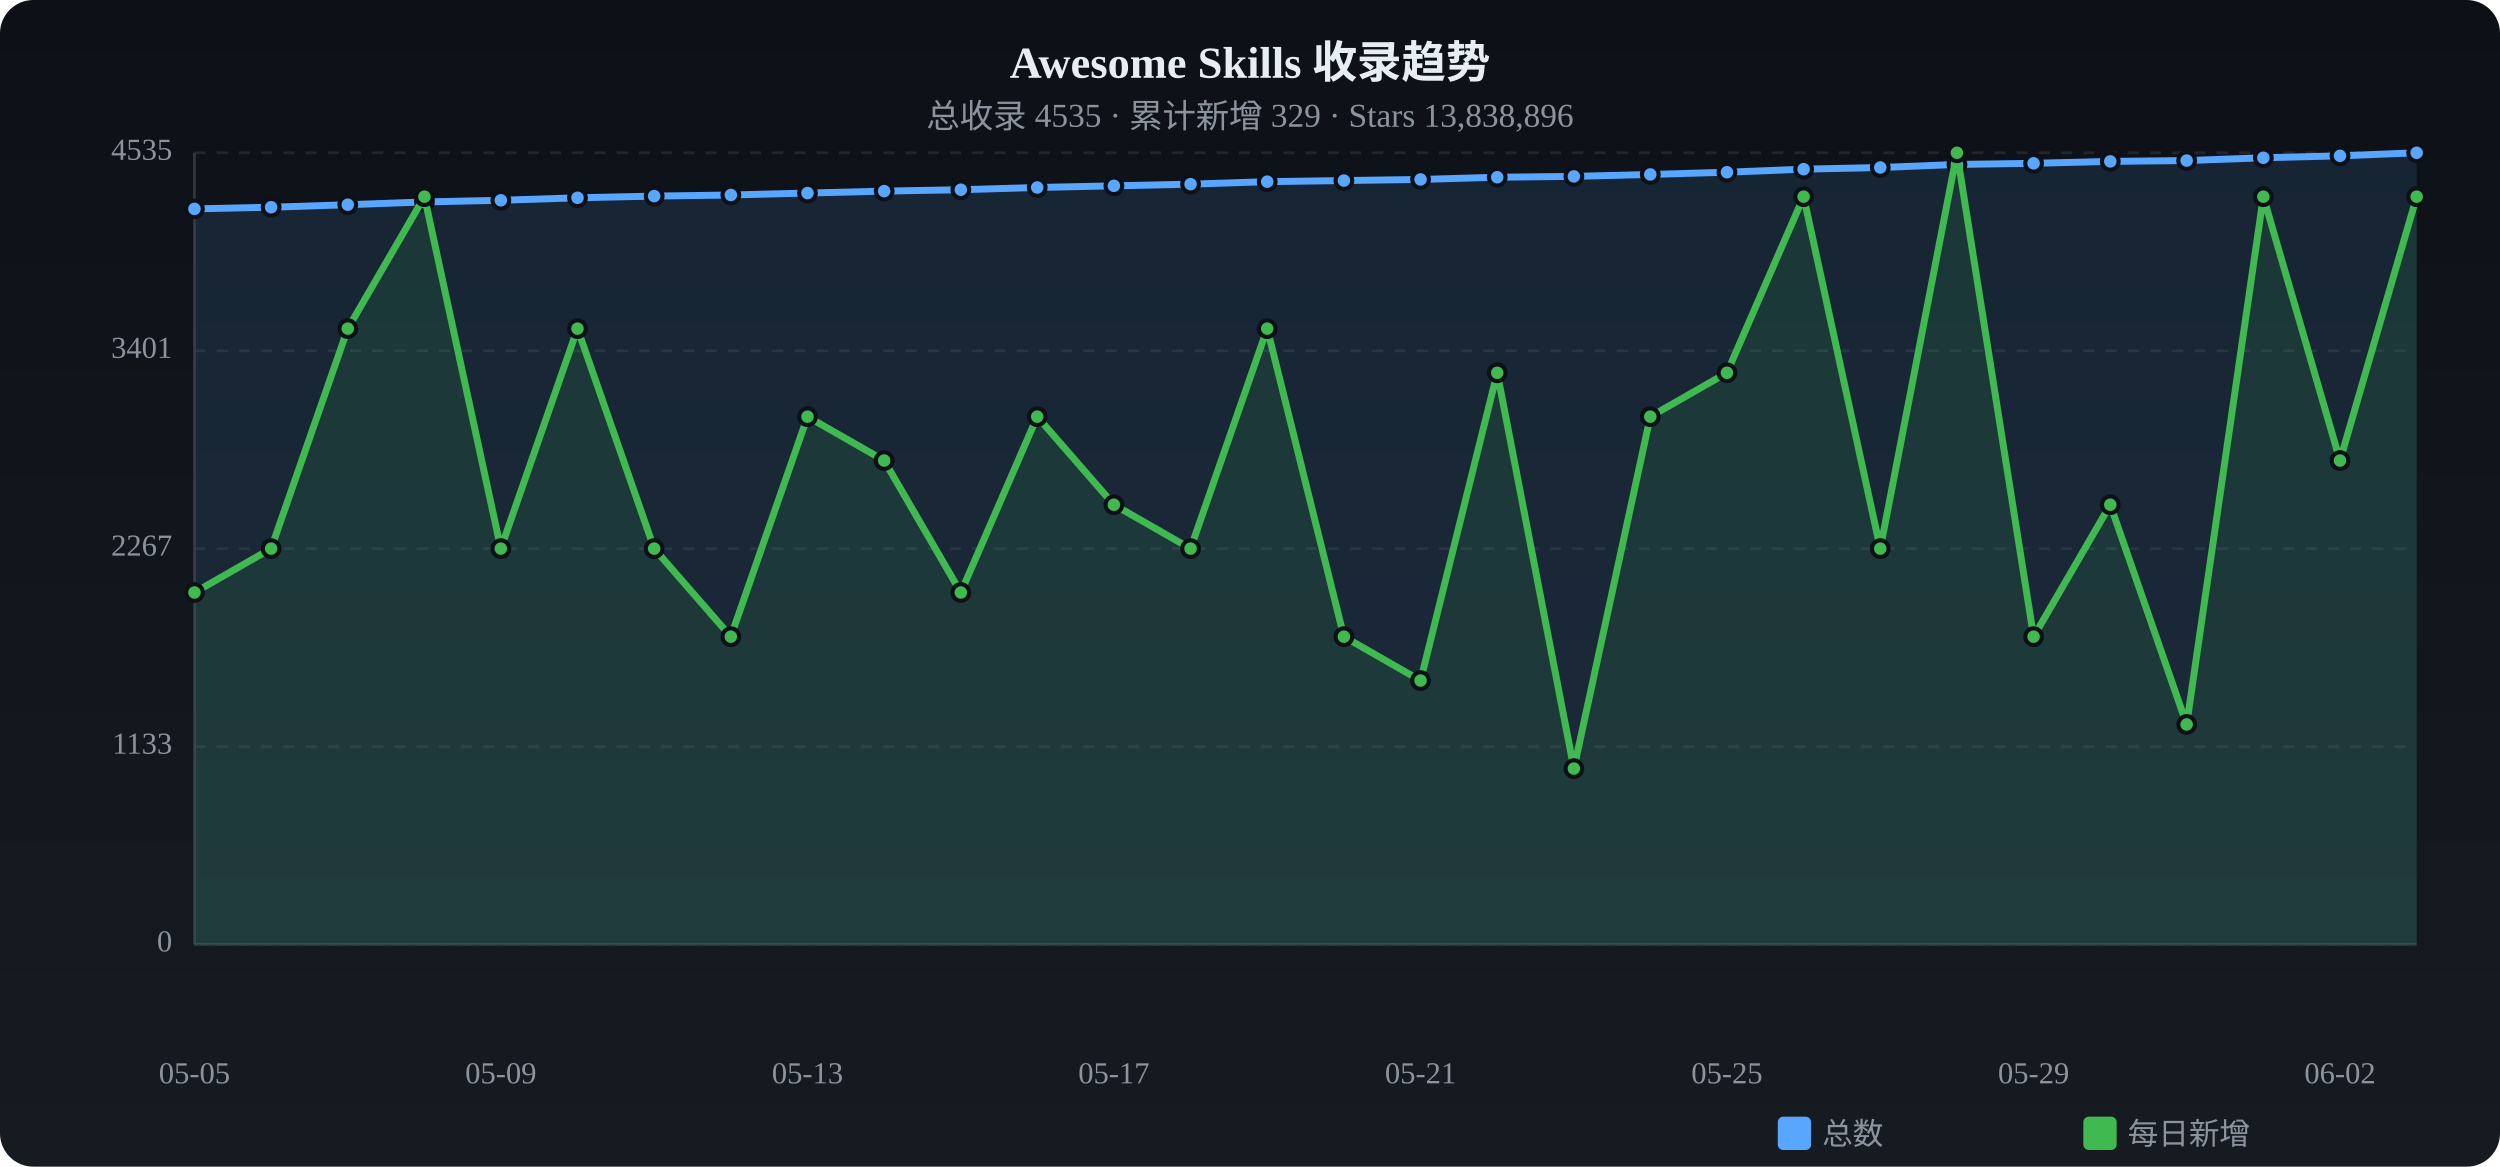
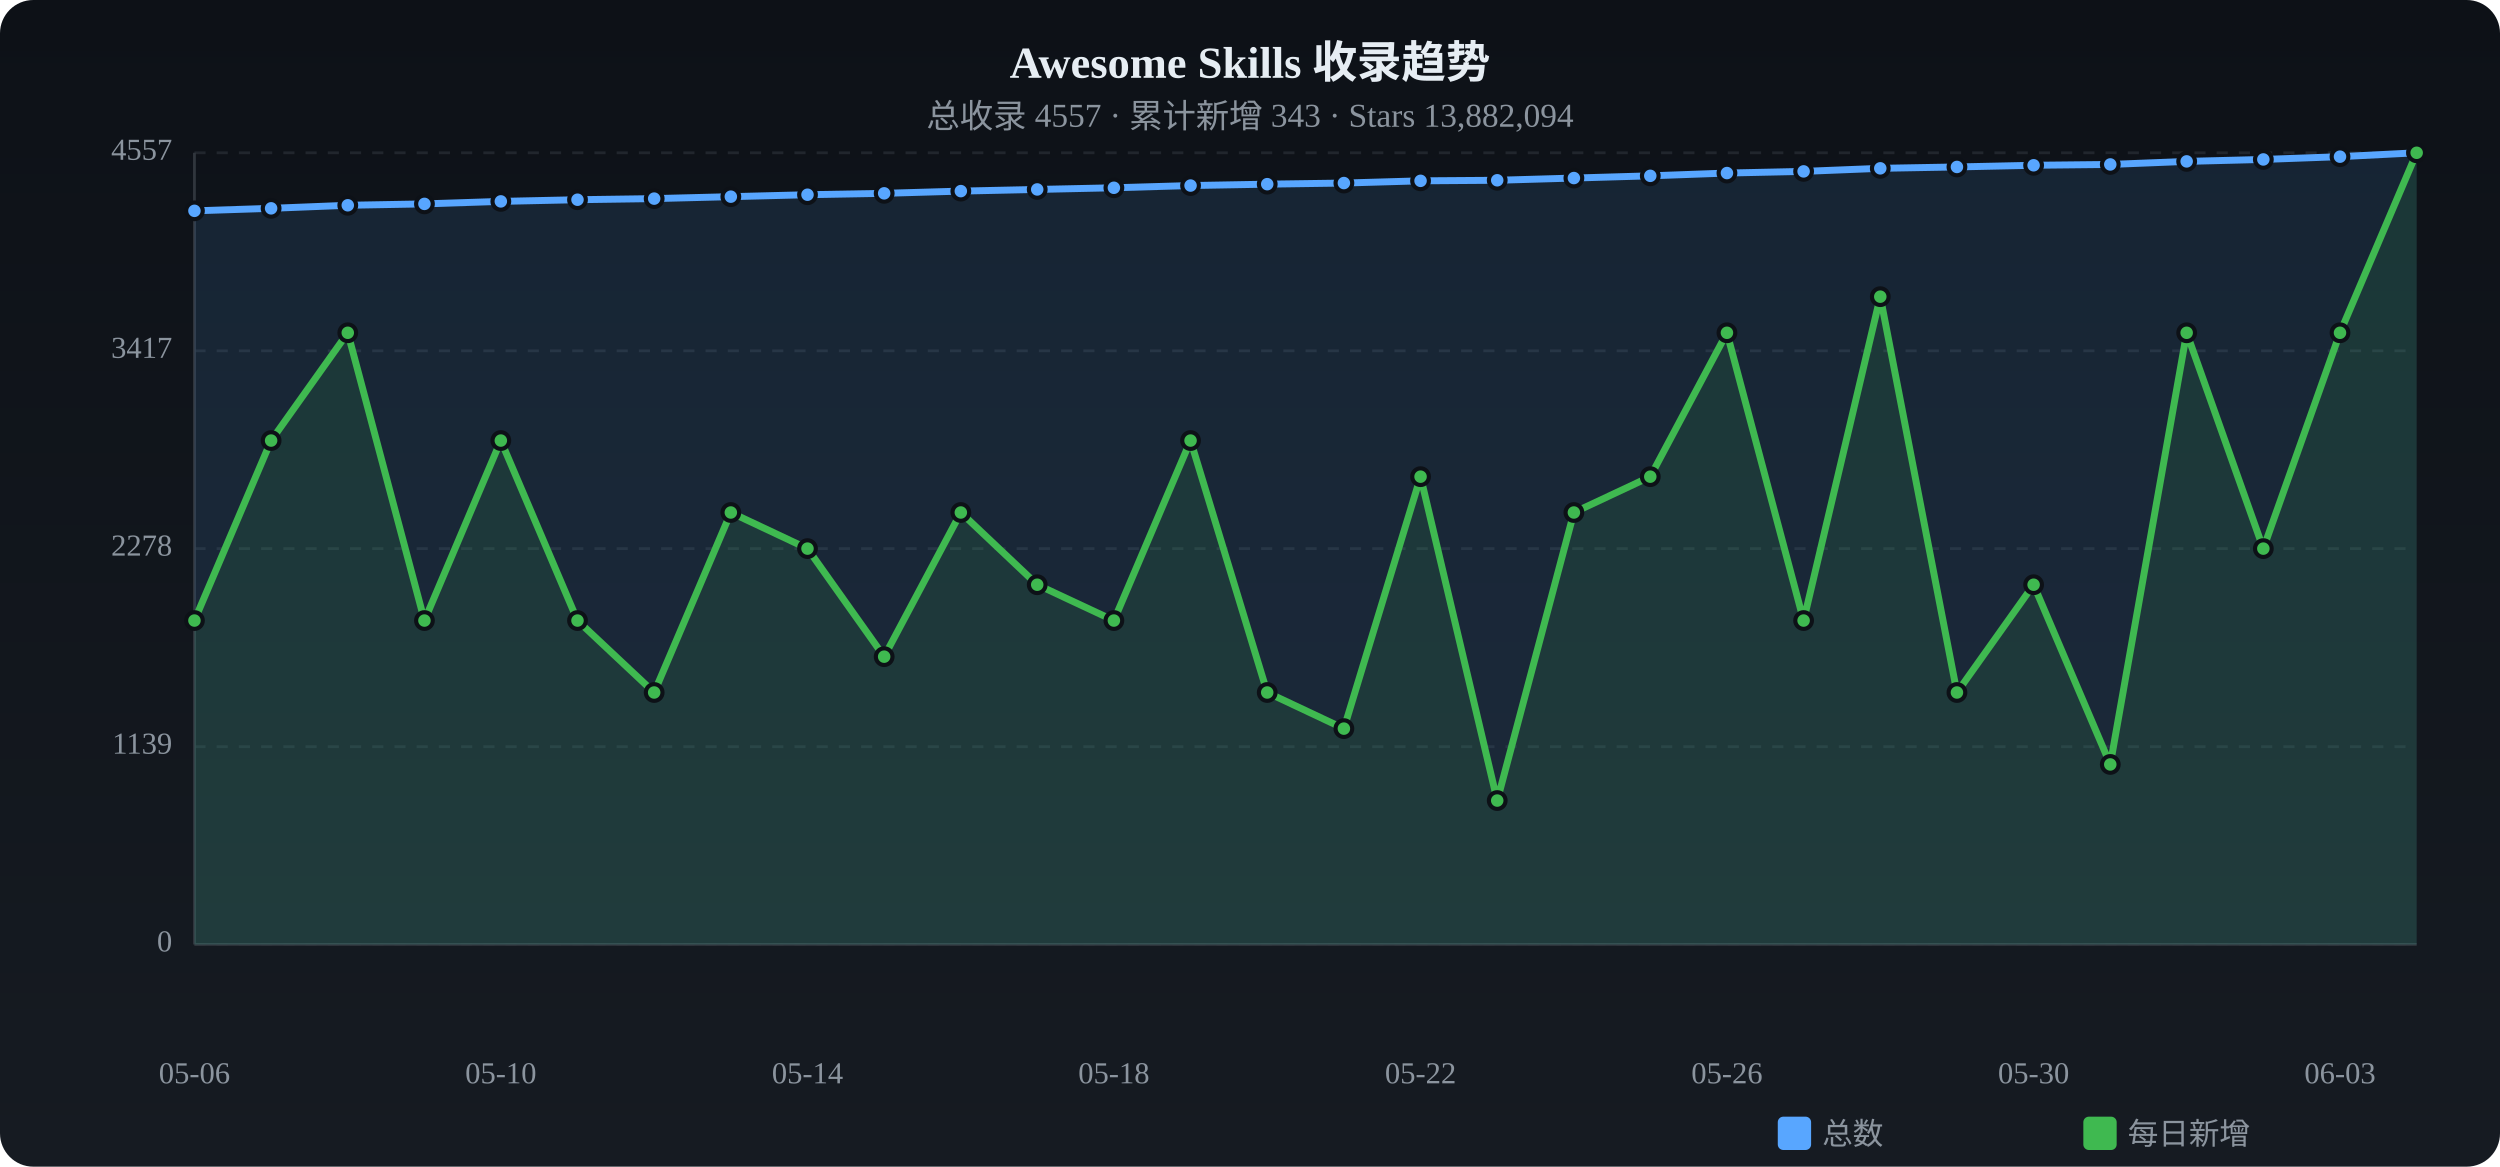
<svg xmlns="http://www.w3.org/2000/svg" viewBox="0 0 900 420" width="900" height="420">
  <defs>
    <linearGradient id="tbg" x1="0%" y1="0%" x2="0%" y2="100%">
      <stop offset="0%" stop-color="#0d1117" />
      <stop offset="100%" stop-color="#161b22" />
    </linearGradient>
  </defs>
  <rect width="900" height="420" rx="12" fill="url(#tbg)" />
  <text x="450.0" y="28" text-anchor="middle" fill="#e6edf3" font-size="16" font-weight="bold">Awesome Skills 收录趋势</text>
-   <text x="450.0" y="46" text-anchor="middle" fill="#8b949e" font-size="12">总收录 4535 · 累计新增 329 · Stars 13,838,896</text>
+   <text x="450.0" y="46" text-anchor="middle" fill="#8b949e" font-size="12">总收录 4557 · 累计新增 343 · Stars 13,882,094</text>
  <text x="62" y="340.0" text-anchor="end" fill="#8b949e" font-size="11" dominant-baseline="middle">0</text>
  <line x1="70" y1="340.0" x2="870" y2="340.0" stroke="#21262d" stroke-dasharray="4 4" />
-   <text x="62" y="268.8" text-anchor="end" fill="#8b949e" font-size="11" dominant-baseline="middle">1133</text>
+   <text x="62" y="268.8" text-anchor="end" fill="#8b949e" font-size="11" dominant-baseline="middle">1139</text>
  <line x1="70" y1="268.8" x2="870" y2="268.8" stroke="#21262d" stroke-dasharray="4 4" />
-   <text x="62" y="197.5" text-anchor="end" fill="#8b949e" font-size="11" dominant-baseline="middle">2267</text>
+   <text x="62" y="197.5" text-anchor="end" fill="#8b949e" font-size="11" dominant-baseline="middle">2278</text>
  <line x1="70" y1="197.5" x2="870" y2="197.5" stroke="#21262d" stroke-dasharray="4 4" />
-   <text x="62" y="126.3" text-anchor="end" fill="#8b949e" font-size="11" dominant-baseline="middle">3401</text>
+   <text x="62" y="126.3" text-anchor="end" fill="#8b949e" font-size="11" dominant-baseline="middle">3417</text>
  <line x1="70" y1="126.3" x2="870" y2="126.3" stroke="#21262d" stroke-dasharray="4 4" />
-   <text x="62" y="55.0" text-anchor="end" fill="#8b949e" font-size="11" dominant-baseline="middle">4535</text>
+   <text x="62" y="55.0" text-anchor="end" fill="#8b949e" font-size="11" dominant-baseline="middle">4557</text>
  <line x1="70" y1="55.0" x2="870" y2="55.0" stroke="#21262d" stroke-dasharray="4 4" />
  <line x1="70" y1="55" x2="70" y2="340" stroke="#30363d" />
  <line x1="70" y1="340" x2="870" y2="340" stroke="#30363d" />
-   <path d="M70.0,75.2 L97.6,74.6 L125.2,73.7 L152.8,72.7 L180.3,72.1 L207.9,71.2 L235.5,70.6 L263.1,70.2 L290.7,69.5 L318.3,68.8 L345.9,68.3 L373.4,67.5 L401.0,66.9 L428.6,66.3 L456.2,65.4 L483.8,65.0 L511.4,64.6 L539.0,63.8 L566.6,63.5 L594.1,62.8 L621.7,62.0 L649.3,60.9 L676.9,60.3 L704.5,59.2 L732.1,58.8 L759.7,58.1 L787.2,57.8 L814.8,56.8 L842.4,56.1 L870.0,55.0 L870.0,340 L70.0,340 Z" fill="#58a6ff" opacity="0.12" />
-   <polyline points="70.0,75.2 97.6,74.6 125.2,73.7 152.8,72.7 180.3,72.1 207.9,71.2 235.5,70.6 263.1,70.2 290.7,69.5 318.3,68.8 345.9,68.3 373.4,67.5 401.0,66.9 428.6,66.3 456.2,65.4 483.8,65.0 511.4,64.6 539.0,63.8 566.6,63.5 594.1,62.8 621.7,62.0 649.3,60.9 676.9,60.3 704.5,59.2 732.1,58.8 759.7,58.1 787.2,57.8 814.8,56.8 842.4,56.1 870.0,55.0" fill="none" stroke="#58a6ff" stroke-width="2.5" stroke-linecap="round" stroke-linejoin="round" />
-   <circle cx="70.0" cy="75.2" r="3" fill="#58a6ff" stroke="#0d1117" stroke-width="1.5" />
-   <circle cx="97.6" cy="74.6" r="3" fill="#58a6ff" stroke="#0d1117" stroke-width="1.5" />
-   <circle cx="125.2" cy="73.7" r="3" fill="#58a6ff" stroke="#0d1117" stroke-width="1.5" />
-   <circle cx="152.8" cy="72.7" r="3" fill="#58a6ff" stroke="#0d1117" stroke-width="1.5" />
-   <circle cx="180.3" cy="72.1" r="3" fill="#58a6ff" stroke="#0d1117" stroke-width="1.5" />
-   <circle cx="207.9" cy="71.2" r="3" fill="#58a6ff" stroke="#0d1117" stroke-width="1.5" />
-   <circle cx="235.5" cy="70.6" r="3" fill="#58a6ff" stroke="#0d1117" stroke-width="1.5" />
-   <circle cx="263.1" cy="70.2" r="3" fill="#58a6ff" stroke="#0d1117" stroke-width="1.5" />
-   <circle cx="290.7" cy="69.5" r="3" fill="#58a6ff" stroke="#0d1117" stroke-width="1.5" />
-   <circle cx="318.3" cy="68.8" r="3" fill="#58a6ff" stroke="#0d1117" stroke-width="1.5" />
-   <circle cx="345.9" cy="68.3" r="3" fill="#58a6ff" stroke="#0d1117" stroke-width="1.5" />
-   <circle cx="373.4" cy="67.5" r="3" fill="#58a6ff" stroke="#0d1117" stroke-width="1.5" />
-   <circle cx="401.0" cy="66.9" r="3" fill="#58a6ff" stroke="#0d1117" stroke-width="1.5" />
-   <circle cx="428.6" cy="66.3" r="3" fill="#58a6ff" stroke="#0d1117" stroke-width="1.5" />
-   <circle cx="456.2" cy="65.4" r="3" fill="#58a6ff" stroke="#0d1117" stroke-width="1.5" />
-   <circle cx="483.8" cy="65.0" r="3" fill="#58a6ff" stroke="#0d1117" stroke-width="1.5" />
-   <circle cx="511.4" cy="64.6" r="3" fill="#58a6ff" stroke="#0d1117" stroke-width="1.5" />
-   <circle cx="539.0" cy="63.8" r="3" fill="#58a6ff" stroke="#0d1117" stroke-width="1.5" />
-   <circle cx="566.6" cy="63.5" r="3" fill="#58a6ff" stroke="#0d1117" stroke-width="1.5" />
-   <circle cx="594.1" cy="62.8" r="3" fill="#58a6ff" stroke="#0d1117" stroke-width="1.5" />
-   <circle cx="621.7" cy="62.0" r="3" fill="#58a6ff" stroke="#0d1117" stroke-width="1.5" />
-   <circle cx="649.3" cy="60.9" r="3" fill="#58a6ff" stroke="#0d1117" stroke-width="1.5" />
-   <circle cx="676.9" cy="60.3" r="3" fill="#58a6ff" stroke="#0d1117" stroke-width="1.5" />
-   <circle cx="704.5" cy="59.2" r="3" fill="#58a6ff" stroke="#0d1117" stroke-width="1.5" />
-   <circle cx="732.1" cy="58.8" r="3" fill="#58a6ff" stroke="#0d1117" stroke-width="1.5" />
-   <circle cx="759.7" cy="58.1" r="3" fill="#58a6ff" stroke="#0d1117" stroke-width="1.5" />
-   <circle cx="787.2" cy="57.8" r="3" fill="#58a6ff" stroke="#0d1117" stroke-width="1.5" />
-   <circle cx="814.8" cy="56.8" r="3" fill="#58a6ff" stroke="#0d1117" stroke-width="1.5" />
-   <circle cx="842.4" cy="56.1" r="3" fill="#58a6ff" stroke="#0d1117" stroke-width="1.5" />
+   <path d="M70.0,75.9 L97.6,75.0 L125.2,73.9 L152.8,73.4 L180.3,72.5 L207.9,71.9 L235.5,71.5 L263.1,70.8 L290.7,70.1 L318.3,69.6 L345.9,68.8 L373.4,68.2 L401.0,67.6 L428.6,66.8 L456.2,66.3 L483.8,65.9 L511.4,65.1 L539.0,64.9 L566.6,64.1 L594.1,63.3 L621.7,62.3 L649.3,61.7 L676.9,60.6 L704.5,60.1 L732.1,59.5 L759.7,59.2 L787.2,58.1 L814.8,57.4 L842.4,56.4 L870.0,55.0 L870.0,340 L70.0,340 Z" fill="#58a6ff" opacity="0.12" />
+   <polyline points="70.0,75.9 97.6,75.0 125.2,73.9 152.8,73.4 180.3,72.5 207.9,71.9 235.5,71.5 263.1,70.8 290.7,70.1 318.3,69.6 345.9,68.8 373.4,68.2 401.0,67.6 428.6,66.8 456.2,66.3 483.8,65.9 511.4,65.1 539.0,64.9 566.6,64.1 594.1,63.3 621.7,62.3 649.3,61.7 676.9,60.6 704.5,60.1 732.1,59.5 759.7,59.2 787.2,58.1 814.8,57.4 842.4,56.4 870.0,55.0" fill="none" stroke="#58a6ff" stroke-width="2.5" stroke-linecap="round" stroke-linejoin="round" />
+   <circle cx="70.0" cy="75.9" r="3" fill="#58a6ff" stroke="#0d1117" stroke-width="1.5" />
+   <circle cx="97.6" cy="75.0" r="3" fill="#58a6ff" stroke="#0d1117" stroke-width="1.5" />
+   <circle cx="125.2" cy="73.9" r="3" fill="#58a6ff" stroke="#0d1117" stroke-width="1.5" />
+   <circle cx="152.8" cy="73.4" r="3" fill="#58a6ff" stroke="#0d1117" stroke-width="1.5" />
+   <circle cx="180.3" cy="72.5" r="3" fill="#58a6ff" stroke="#0d1117" stroke-width="1.5" />
+   <circle cx="207.9" cy="71.9" r="3" fill="#58a6ff" stroke="#0d1117" stroke-width="1.5" />
+   <circle cx="235.5" cy="71.5" r="3" fill="#58a6ff" stroke="#0d1117" stroke-width="1.5" />
+   <circle cx="263.1" cy="70.8" r="3" fill="#58a6ff" stroke="#0d1117" stroke-width="1.5" />
+   <circle cx="290.7" cy="70.1" r="3" fill="#58a6ff" stroke="#0d1117" stroke-width="1.5" />
+   <circle cx="318.3" cy="69.6" r="3" fill="#58a6ff" stroke="#0d1117" stroke-width="1.5" />
+   <circle cx="345.9" cy="68.8" r="3" fill="#58a6ff" stroke="#0d1117" stroke-width="1.5" />
+   <circle cx="373.4" cy="68.2" r="3" fill="#58a6ff" stroke="#0d1117" stroke-width="1.5" />
+   <circle cx="401.0" cy="67.6" r="3" fill="#58a6ff" stroke="#0d1117" stroke-width="1.5" />
+   <circle cx="428.6" cy="66.8" r="3" fill="#58a6ff" stroke="#0d1117" stroke-width="1.5" />
+   <circle cx="456.2" cy="66.3" r="3" fill="#58a6ff" stroke="#0d1117" stroke-width="1.5" />
+   <circle cx="483.8" cy="65.9" r="3" fill="#58a6ff" stroke="#0d1117" stroke-width="1.5" />
+   <circle cx="511.4" cy="65.1" r="3" fill="#58a6ff" stroke="#0d1117" stroke-width="1.5" />
+   <circle cx="539.0" cy="64.9" r="3" fill="#58a6ff" stroke="#0d1117" stroke-width="1.5" />
+   <circle cx="566.6" cy="64.1" r="3" fill="#58a6ff" stroke="#0d1117" stroke-width="1.5" />
+   <circle cx="594.1" cy="63.3" r="3" fill="#58a6ff" stroke="#0d1117" stroke-width="1.5" />
+   <circle cx="621.7" cy="62.3" r="3" fill="#58a6ff" stroke="#0d1117" stroke-width="1.5" />
+   <circle cx="649.3" cy="61.7" r="3" fill="#58a6ff" stroke="#0d1117" stroke-width="1.5" />
+   <circle cx="676.9" cy="60.6" r="3" fill="#58a6ff" stroke="#0d1117" stroke-width="1.5" />
+   <circle cx="704.5" cy="60.1" r="3" fill="#58a6ff" stroke="#0d1117" stroke-width="1.5" />
+   <circle cx="732.1" cy="59.5" r="3" fill="#58a6ff" stroke="#0d1117" stroke-width="1.5" />
+   <circle cx="759.7" cy="59.2" r="3" fill="#58a6ff" stroke="#0d1117" stroke-width="1.5" />
+   <circle cx="787.2" cy="58.1" r="3" fill="#58a6ff" stroke="#0d1117" stroke-width="1.5" />
+   <circle cx="814.8" cy="57.4" r="3" fill="#58a6ff" stroke="#0d1117" stroke-width="1.5" />
+   <circle cx="842.4" cy="56.4" r="3" fill="#58a6ff" stroke="#0d1117" stroke-width="1.5" />
  <circle cx="870.0" cy="55.0" r="3" fill="#58a6ff" stroke="#0d1117" stroke-width="1.5" />
-   <path d="M70.0,213.3 L97.6,197.5 L125.2,118.3 L152.8,70.8 L180.3,197.5 L207.9,118.3 L235.5,197.5 L263.1,229.2 L290.7,150.0 L318.3,165.8 L345.9,213.3 L373.4,150.0 L401.0,181.7 L428.6,197.5 L456.2,118.3 L483.8,229.2 L511.4,245.0 L539.0,134.2 L566.6,276.7 L594.1,150.0 L621.7,134.2 L649.3,70.8 L676.9,197.5 L704.5,55.0 L732.1,229.2 L759.7,181.7 L787.2,260.8 L814.8,70.8 L842.4,165.8 L870.0,70.8 L870.0,340 L70.0,340 Z" fill="#3fb950" opacity="0.12" />
-   <polyline points="70.0,213.3 97.6,197.5 125.2,118.3 152.8,70.8 180.3,197.5 207.9,118.3 235.5,197.5 263.1,229.2 290.7,150.0 318.3,165.8 345.9,213.3 373.4,150.0 401.0,181.7 428.6,197.5 456.2,118.3 483.8,229.2 511.4,245.0 539.0,134.2 566.6,276.7 594.1,150.0 621.7,134.2 649.3,70.8 676.9,197.5 704.5,55.0 732.1,229.2 759.7,181.7 787.2,260.8 814.8,70.8 842.4,165.8 870.0,70.8" fill="none" stroke="#3fb950" stroke-width="2.5" stroke-linecap="round" stroke-linejoin="round" />
-   <circle cx="70.0" cy="213.3" r="3" fill="#3fb950" stroke="#0d1117" stroke-width="1.5" />
-   <circle cx="97.6" cy="197.5" r="3" fill="#3fb950" stroke="#0d1117" stroke-width="1.5" />
-   <circle cx="125.2" cy="118.3" r="3" fill="#3fb950" stroke="#0d1117" stroke-width="1.5" />
-   <circle cx="152.8" cy="70.8" r="3" fill="#3fb950" stroke="#0d1117" stroke-width="1.5" />
-   <circle cx="180.3" cy="197.5" r="3" fill="#3fb950" stroke="#0d1117" stroke-width="1.5" />
-   <circle cx="207.9" cy="118.3" r="3" fill="#3fb950" stroke="#0d1117" stroke-width="1.5" />
-   <circle cx="235.5" cy="197.5" r="3" fill="#3fb950" stroke="#0d1117" stroke-width="1.5" />
-   <circle cx="263.1" cy="229.2" r="3" fill="#3fb950" stroke="#0d1117" stroke-width="1.5" />
-   <circle cx="290.7" cy="150.0" r="3" fill="#3fb950" stroke="#0d1117" stroke-width="1.5" />
-   <circle cx="318.3" cy="165.8" r="3" fill="#3fb950" stroke="#0d1117" stroke-width="1.5" />
-   <circle cx="345.9" cy="213.3" r="3" fill="#3fb950" stroke="#0d1117" stroke-width="1.5" />
-   <circle cx="373.4" cy="150.0" r="3" fill="#3fb950" stroke="#0d1117" stroke-width="1.5" />
-   <circle cx="401.0" cy="181.7" r="3" fill="#3fb950" stroke="#0d1117" stroke-width="1.5" />
-   <circle cx="428.6" cy="197.5" r="3" fill="#3fb950" stroke="#0d1117" stroke-width="1.5" />
-   <circle cx="456.2" cy="118.3" r="3" fill="#3fb950" stroke="#0d1117" stroke-width="1.5" />
-   <circle cx="483.8" cy="229.2" r="3" fill="#3fb950" stroke="#0d1117" stroke-width="1.5" />
-   <circle cx="511.4" cy="245.0" r="3" fill="#3fb950" stroke="#0d1117" stroke-width="1.5" />
-   <circle cx="539.0" cy="134.2" r="3" fill="#3fb950" stroke="#0d1117" stroke-width="1.5" />
-   <circle cx="566.6" cy="276.7" r="3" fill="#3fb950" stroke="#0d1117" stroke-width="1.5" />
-   <circle cx="594.1" cy="150.0" r="3" fill="#3fb950" stroke="#0d1117" stroke-width="1.5" />
-   <circle cx="621.7" cy="134.2" r="3" fill="#3fb950" stroke="#0d1117" stroke-width="1.5" />
-   <circle cx="649.3" cy="70.8" r="3" fill="#3fb950" stroke="#0d1117" stroke-width="1.5" />
-   <circle cx="676.9" cy="197.5" r="3" fill="#3fb950" stroke="#0d1117" stroke-width="1.5" />
-   <circle cx="704.5" cy="55.0" r="3" fill="#3fb950" stroke="#0d1117" stroke-width="1.5" />
-   <circle cx="732.1" cy="229.2" r="3" fill="#3fb950" stroke="#0d1117" stroke-width="1.5" />
-   <circle cx="759.7" cy="181.7" r="3" fill="#3fb950" stroke="#0d1117" stroke-width="1.5" />
-   <circle cx="787.2" cy="260.8" r="3" fill="#3fb950" stroke="#0d1117" stroke-width="1.5" />
-   <circle cx="814.8" cy="70.8" r="3" fill="#3fb950" stroke="#0d1117" stroke-width="1.5" />
-   <circle cx="842.4" cy="165.8" r="3" fill="#3fb950" stroke="#0d1117" stroke-width="1.5" />
-   <circle cx="870.0" cy="70.8" r="3" fill="#3fb950" stroke="#0d1117" stroke-width="1.5" />
-   <text x="70.0" y="390" text-anchor="middle" fill="#8b949e" font-size="11">05-05</text>
-   <text x="180.3" y="390" text-anchor="middle" fill="#8b949e" font-size="11">05-09</text>
-   <text x="290.7" y="390" text-anchor="middle" fill="#8b949e" font-size="11">05-13</text>
-   <text x="401.0" y="390" text-anchor="middle" fill="#8b949e" font-size="11">05-17</text>
-   <text x="511.4" y="390" text-anchor="middle" fill="#8b949e" font-size="11">05-21</text>
-   <text x="621.7" y="390" text-anchor="middle" fill="#8b949e" font-size="11">05-25</text>
-   <text x="732.1" y="390" text-anchor="middle" fill="#8b949e" font-size="11">05-29</text>
-   <text x="842.4" y="390" text-anchor="middle" fill="#8b949e" font-size="11">06-02</text>
+   <path d="M70.0,223.4 L97.6,158.6 L125.2,119.8 L152.8,223.4 L180.3,158.6 L207.9,223.4 L235.5,249.3 L263.1,184.5 L290.7,197.5 L318.3,236.4 L345.9,184.5 L373.4,210.5 L401.0,223.4 L428.6,158.6 L456.2,249.3 L483.8,262.3 L511.4,171.6 L539.0,288.2 L566.6,184.5 L594.1,171.6 L621.7,119.8 L649.3,223.4 L676.9,106.8 L704.5,249.3 L732.1,210.5 L759.7,275.2 L787.2,119.8 L814.8,197.5 L842.4,119.8 L870.0,55.0 L870.0,340 L70.0,340 Z" fill="#3fb950" opacity="0.12" />
+   <polyline points="70.0,223.4 97.6,158.6 125.2,119.8 152.8,223.4 180.3,158.6 207.9,223.4 235.5,249.3 263.1,184.5 290.7,197.5 318.3,236.4 345.9,184.5 373.4,210.5 401.0,223.4 428.6,158.6 456.2,249.3 483.8,262.3 511.4,171.6 539.0,288.2 566.6,184.5 594.1,171.6 621.7,119.8 649.3,223.4 676.9,106.8 704.5,249.3 732.1,210.5 759.7,275.2 787.2,119.8 814.8,197.5 842.4,119.8 870.0,55.0" fill="none" stroke="#3fb950" stroke-width="2.5" stroke-linecap="round" stroke-linejoin="round" />
+   <circle cx="70.0" cy="223.4" r="3" fill="#3fb950" stroke="#0d1117" stroke-width="1.5" />
+   <circle cx="97.6" cy="158.6" r="3" fill="#3fb950" stroke="#0d1117" stroke-width="1.5" />
+   <circle cx="125.2" cy="119.8" r="3" fill="#3fb950" stroke="#0d1117" stroke-width="1.5" />
+   <circle cx="152.8" cy="223.4" r="3" fill="#3fb950" stroke="#0d1117" stroke-width="1.5" />
+   <circle cx="180.3" cy="158.6" r="3" fill="#3fb950" stroke="#0d1117" stroke-width="1.5" />
+   <circle cx="207.9" cy="223.4" r="3" fill="#3fb950" stroke="#0d1117" stroke-width="1.5" />
+   <circle cx="235.5" cy="249.3" r="3" fill="#3fb950" stroke="#0d1117" stroke-width="1.5" />
+   <circle cx="263.1" cy="184.5" r="3" fill="#3fb950" stroke="#0d1117" stroke-width="1.5" />
+   <circle cx="290.7" cy="197.5" r="3" fill="#3fb950" stroke="#0d1117" stroke-width="1.5" />
+   <circle cx="318.3" cy="236.4" r="3" fill="#3fb950" stroke="#0d1117" stroke-width="1.5" />
+   <circle cx="345.9" cy="184.5" r="3" fill="#3fb950" stroke="#0d1117" stroke-width="1.5" />
+   <circle cx="373.4" cy="210.5" r="3" fill="#3fb950" stroke="#0d1117" stroke-width="1.5" />
+   <circle cx="401.0" cy="223.4" r="3" fill="#3fb950" stroke="#0d1117" stroke-width="1.5" />
+   <circle cx="428.6" cy="158.6" r="3" fill="#3fb950" stroke="#0d1117" stroke-width="1.5" />
+   <circle cx="456.2" cy="249.3" r="3" fill="#3fb950" stroke="#0d1117" stroke-width="1.5" />
+   <circle cx="483.8" cy="262.3" r="3" fill="#3fb950" stroke="#0d1117" stroke-width="1.5" />
+   <circle cx="511.4" cy="171.6" r="3" fill="#3fb950" stroke="#0d1117" stroke-width="1.5" />
+   <circle cx="539.0" cy="288.2" r="3" fill="#3fb950" stroke="#0d1117" stroke-width="1.5" />
+   <circle cx="566.6" cy="184.5" r="3" fill="#3fb950" stroke="#0d1117" stroke-width="1.5" />
+   <circle cx="594.1" cy="171.6" r="3" fill="#3fb950" stroke="#0d1117" stroke-width="1.5" />
+   <circle cx="621.7" cy="119.8" r="3" fill="#3fb950" stroke="#0d1117" stroke-width="1.5" />
+   <circle cx="649.3" cy="223.4" r="3" fill="#3fb950" stroke="#0d1117" stroke-width="1.5" />
+   <circle cx="676.9" cy="106.8" r="3" fill="#3fb950" stroke="#0d1117" stroke-width="1.5" />
+   <circle cx="704.5" cy="249.3" r="3" fill="#3fb950" stroke="#0d1117" stroke-width="1.5" />
+   <circle cx="732.1" cy="210.5" r="3" fill="#3fb950" stroke="#0d1117" stroke-width="1.5" />
+   <circle cx="759.7" cy="275.2" r="3" fill="#3fb950" stroke="#0d1117" stroke-width="1.5" />
+   <circle cx="787.2" cy="119.8" r="3" fill="#3fb950" stroke="#0d1117" stroke-width="1.5" />
+   <circle cx="814.8" cy="197.5" r="3" fill="#3fb950" stroke="#0d1117" stroke-width="1.5" />
+   <circle cx="842.4" cy="119.8" r="3" fill="#3fb950" stroke="#0d1117" stroke-width="1.5" />
+   <circle cx="870.0" cy="55.0" r="3" fill="#3fb950" stroke="#0d1117" stroke-width="1.5" />
+   <text x="70.0" y="390" text-anchor="middle" fill="#8b949e" font-size="11">05-06</text>
+   <text x="180.3" y="390" text-anchor="middle" fill="#8b949e" font-size="11">05-10</text>
+   <text x="290.7" y="390" text-anchor="middle" fill="#8b949e" font-size="11">05-14</text>
+   <text x="401.0" y="390" text-anchor="middle" fill="#8b949e" font-size="11">05-18</text>
+   <text x="511.4" y="390" text-anchor="middle" fill="#8b949e" font-size="11">05-22</text>
+   <text x="621.7" y="390" text-anchor="middle" fill="#8b949e" font-size="11">05-26</text>
+   <text x="732.1" y="390" text-anchor="middle" fill="#8b949e" font-size="11">05-30</text>
+   <text x="842.4" y="390" text-anchor="middle" fill="#8b949e" font-size="11">06-03</text>
  <rect x="640" y="402" width="12" height="12" rx="2" fill="#58a6ff" />
  <text x="656" y="412" fill="#8b949e" font-size="11">总数</text>
  <rect x="750" y="402" width="12" height="12" rx="2" fill="#3fb950" />
  <text x="766" y="412" fill="#8b949e" font-size="11">每日新增</text>
</svg>
